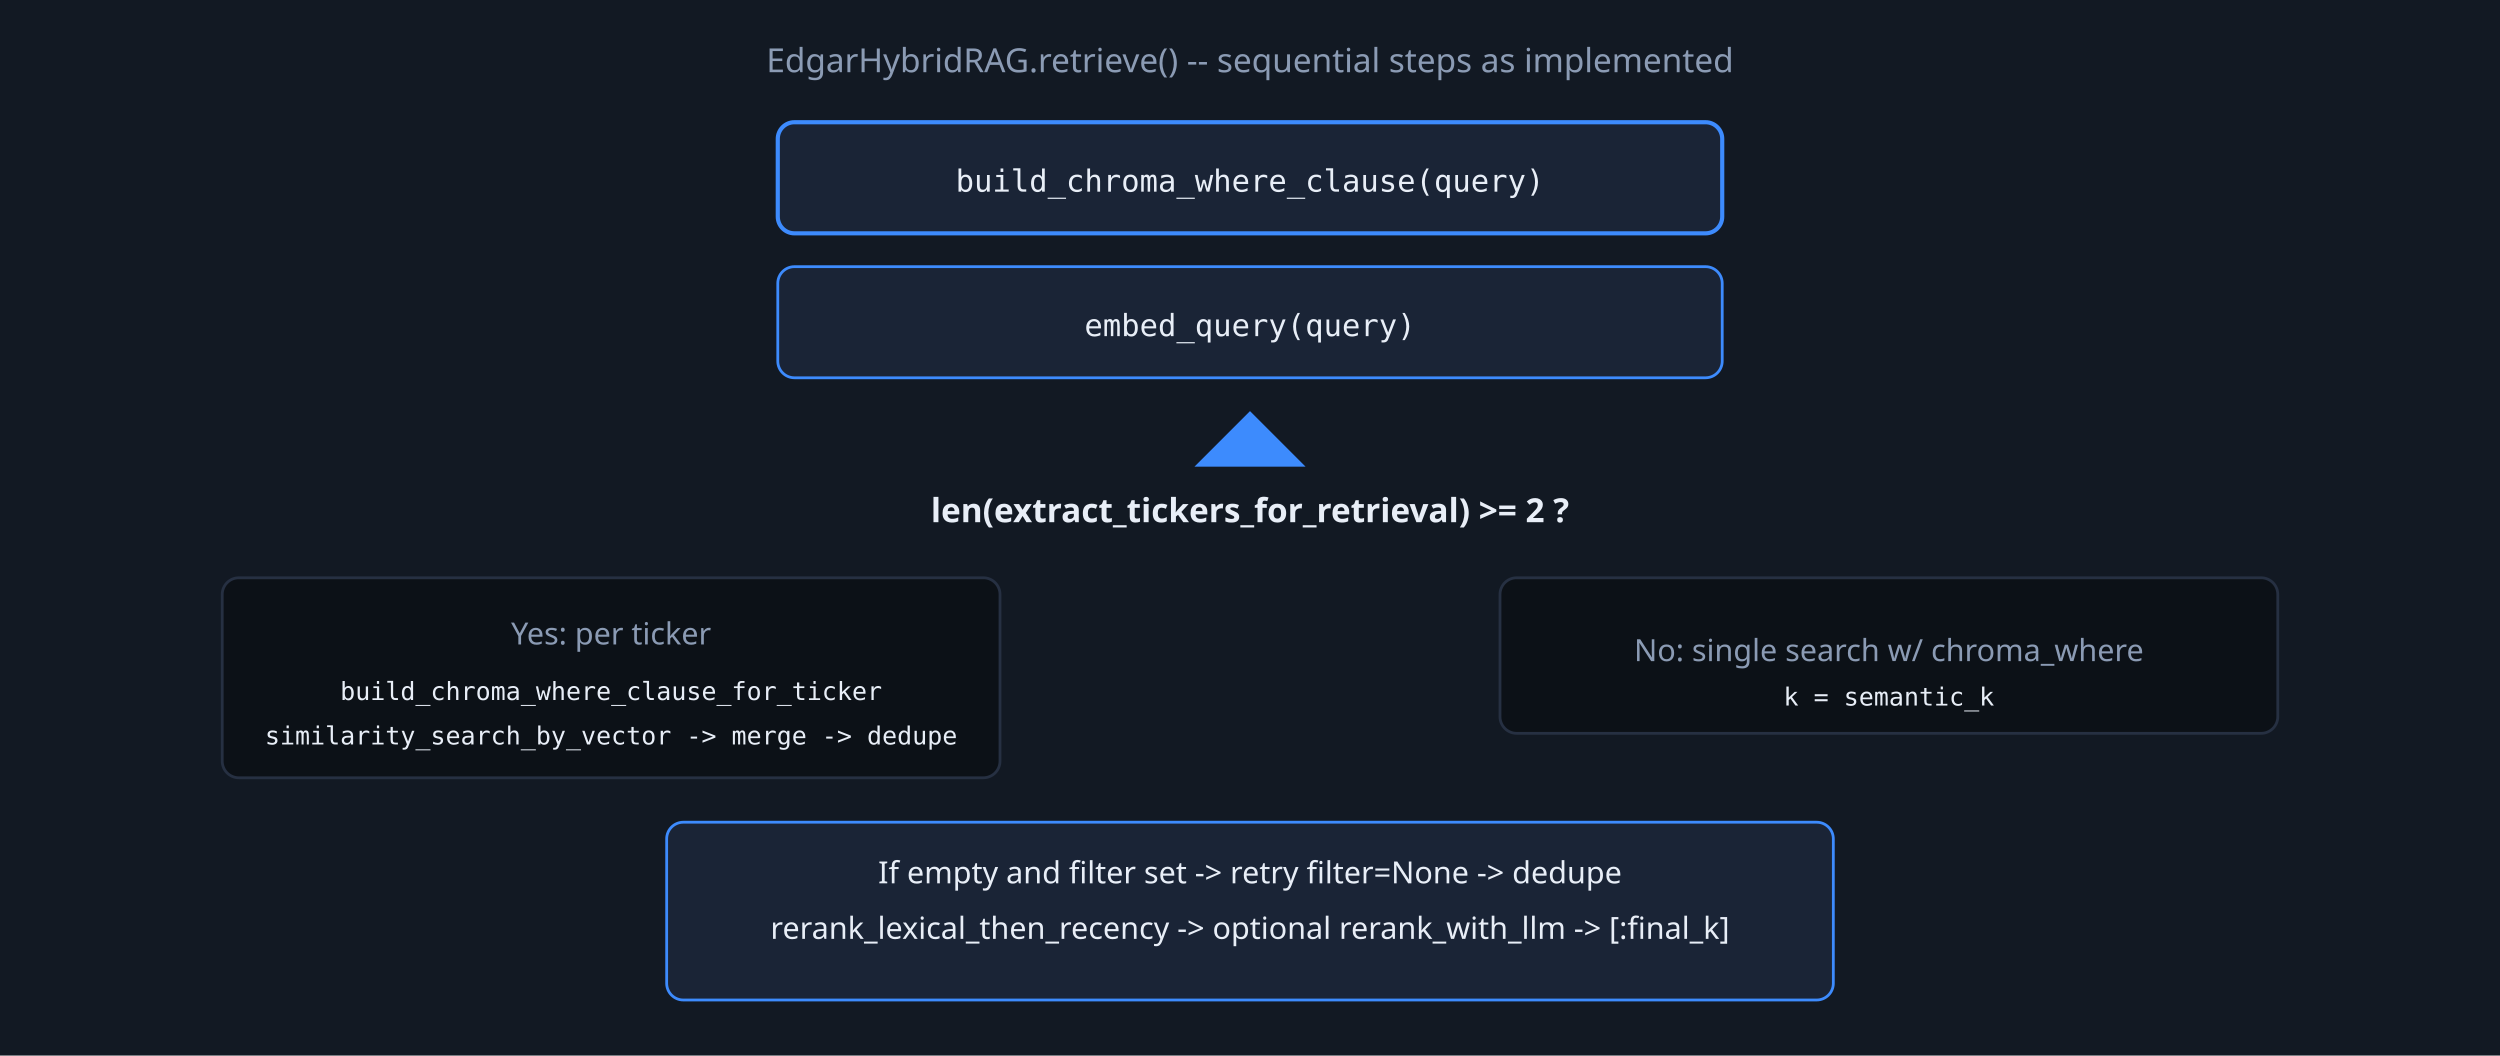
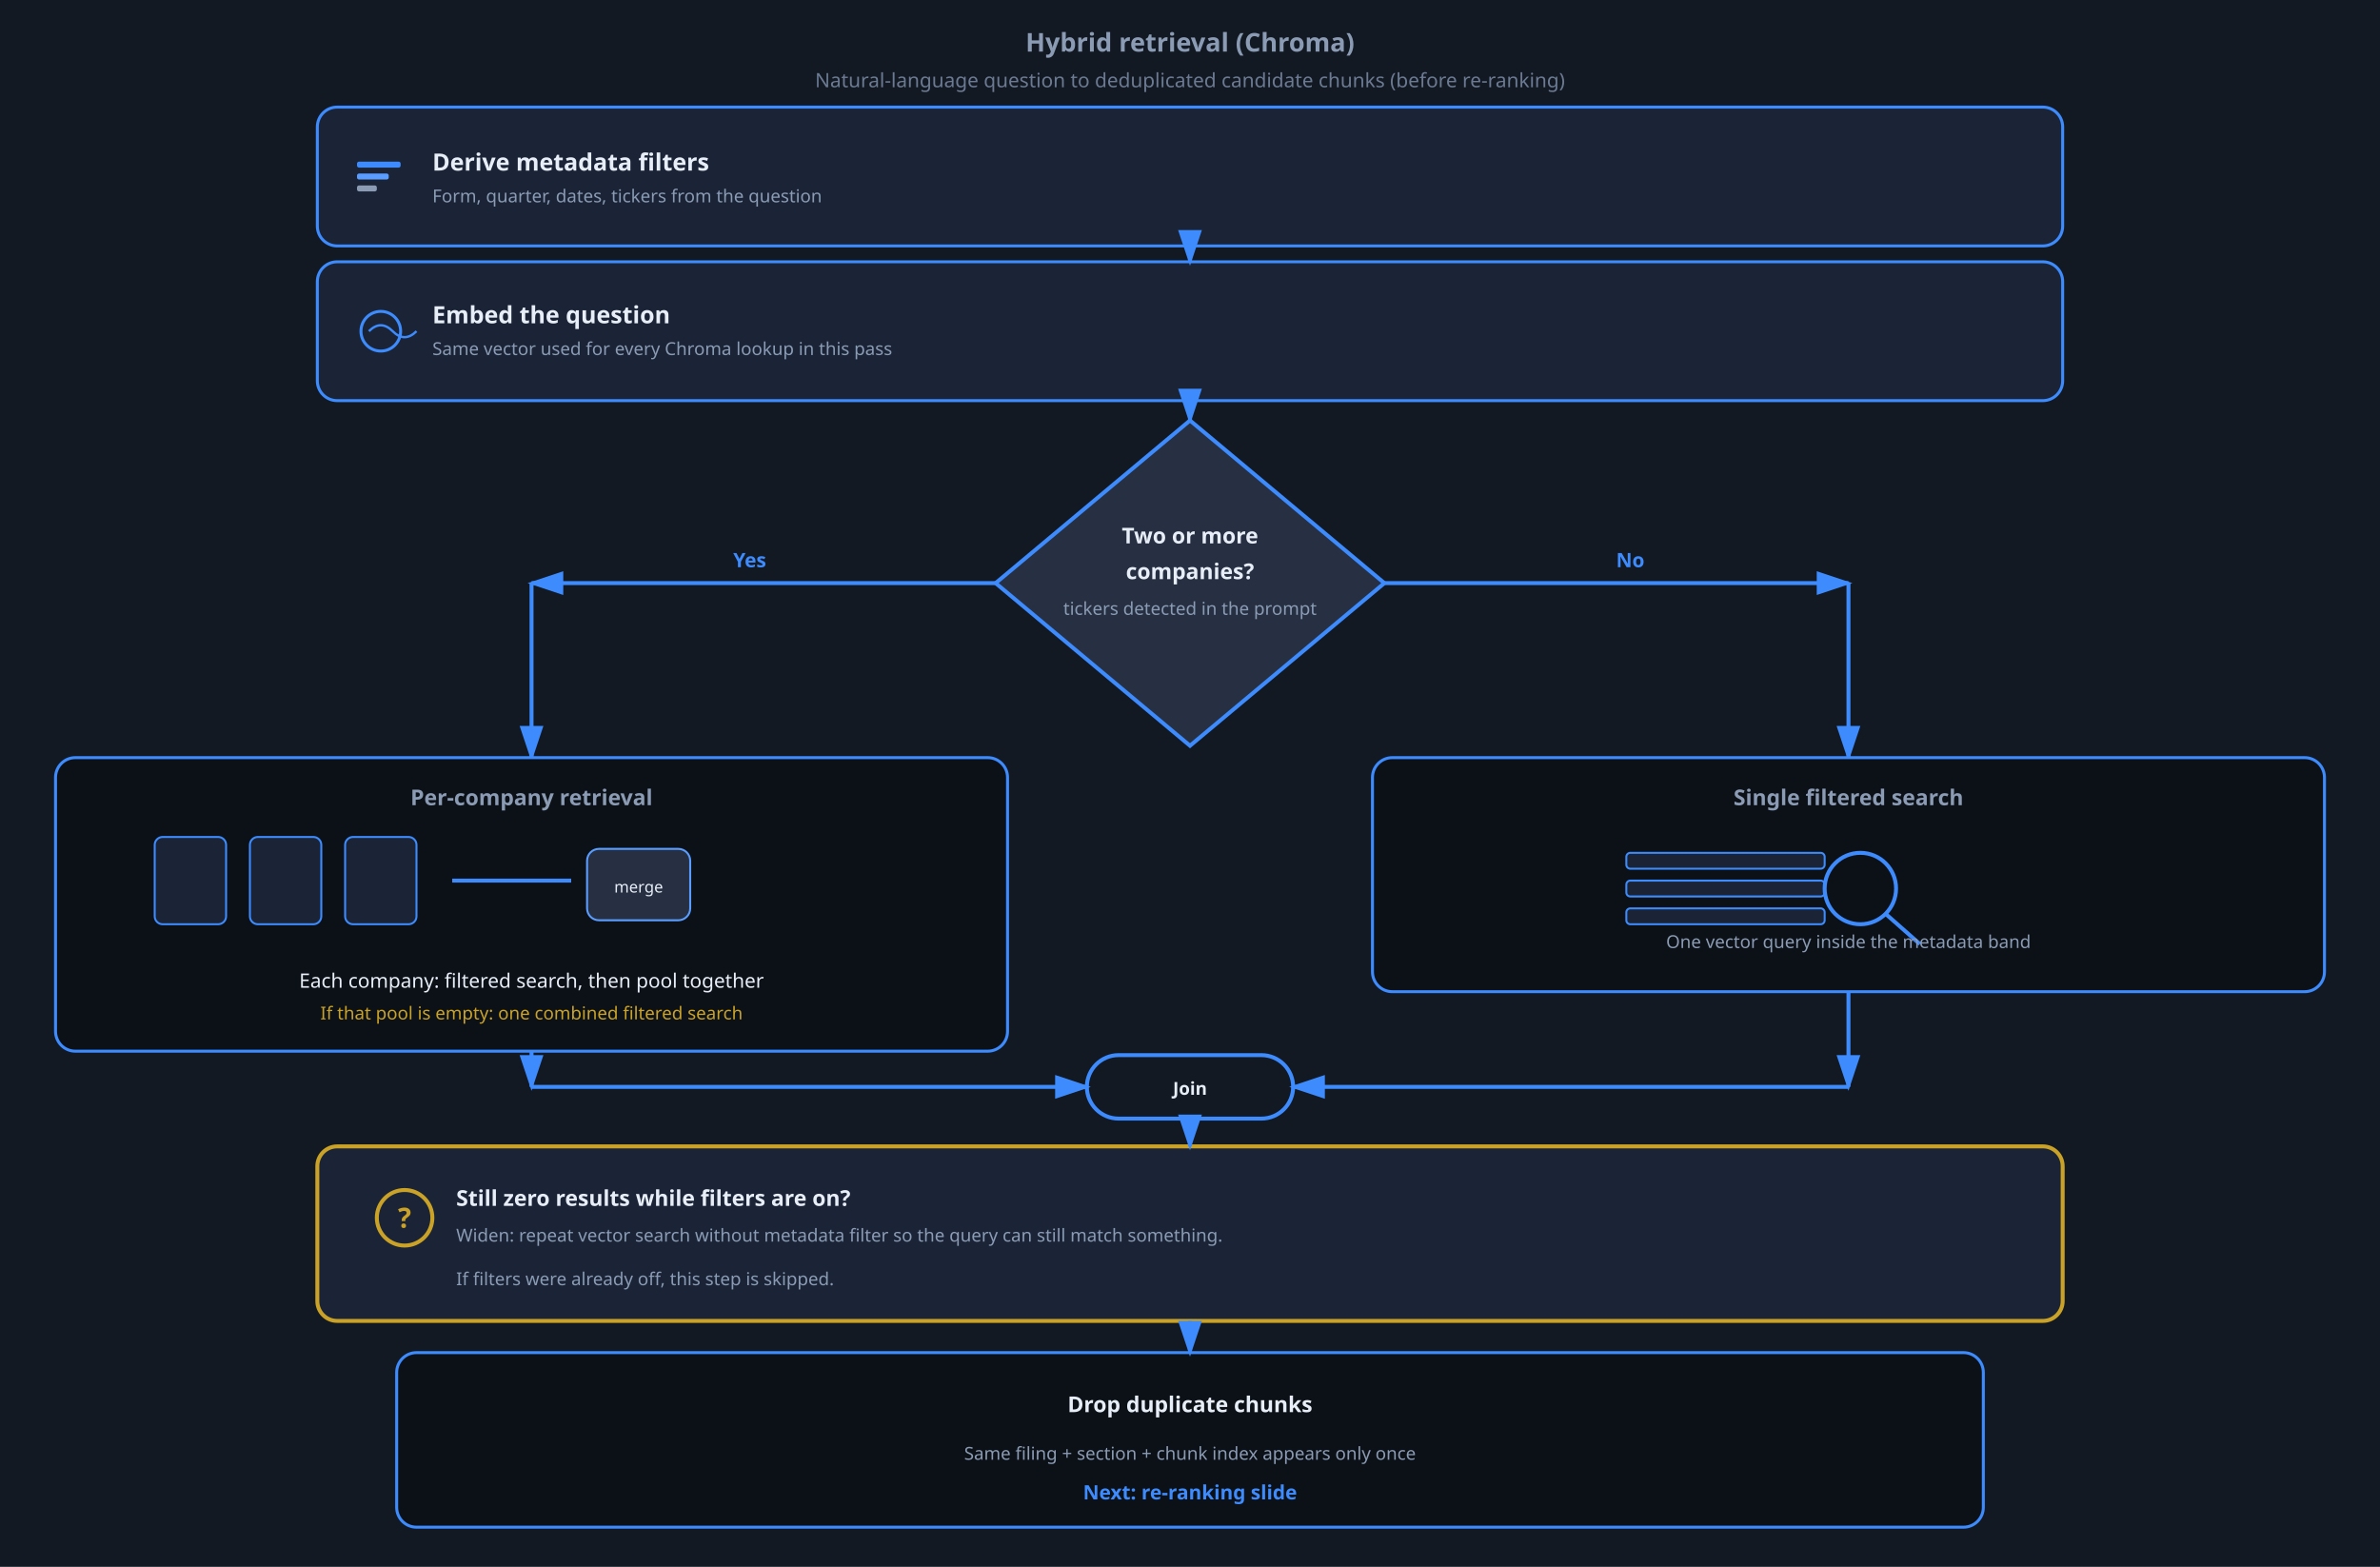
- <svg xmlns="http://www.w3.org/2000/svg" viewBox="0 0 900 380" role="img" aria-labelledby="tr">
-   <rect width="900" height="380" fill="#121923" />
-   <text x="450" y="26" fill="#8b9bb4" font-family="Segoe UI,system-ui,sans-serif" font-size="12" text-anchor="middle">EdgarHybridRAG.retrieve() -- sequential steps as implemented</text>
-   <rect x="280" y="44" width="340" height="40" rx="6" fill="#1a2436" stroke="#3d8bfd" stroke-width="1.5" />
-   <text x="450" y="69" fill="#e8eef7" font-family="Consolas,monospace" font-size="11" text-anchor="middle">build_chroma_where_clause(query)</text>
-   <rect x="280" y="96" width="340" height="40" rx="6" fill="#1a2436" stroke="#3d8bfd" />
-   <text x="450" y="121" fill="#e8eef7" font-family="Consolas,monospace" font-size="11" text-anchor="middle">embed_query(query)</text>
-   <polygon points="450,148 430,168 470,168" fill="#3d8bfd" />
-   <text x="450" y="188" fill="#e8eef7" font-family="Segoe UI,system-ui,sans-serif" font-size="12" font-weight="600" text-anchor="middle">len(extract_tickers_for_retrieval) &gt;= 2 ?</text>
-   <rect x="80" y="208" width="280" height="72" rx="6" fill="#0c1117" stroke="#263042" />
-   <text x="220" y="232" fill="#8b9bb4" font-family="Segoe UI,system-ui,sans-serif" font-size="11" text-anchor="middle">Yes: per ticker</text>
-   <text x="220" y="252" fill="#e8eef7" font-family="Consolas,monospace" font-size="9" text-anchor="middle">build_chroma_where_clause_for_ticker</text>
-   <text x="220" y="268" fill="#e8eef7" font-family="Consolas,monospace" font-size="9" text-anchor="middle">similarity_search_by_vector -&gt; merge -&gt; dedupe</text>
-   <rect x="540" y="208" width="280" height="56" rx="6" fill="#0c1117" stroke="#263042" />
-   <text x="680" y="238" fill="#8b9bb4" font-family="Segoe UI,system-ui,sans-serif" font-size="11" text-anchor="middle">No: single search w/ chroma_where</text>
-   <text x="680" y="254" fill="#e8eef7" font-family="Consolas,monospace" font-size="9" text-anchor="middle">k = semantic_k</text>
-   <rect x="240" y="296" width="420" height="64" rx="6" fill="#1a2436" stroke="#3d8bfd" />
-   <text x="450" y="318" fill="#e8eef7" font-family="Segoe UI,system-ui,sans-serif" font-size="11" text-anchor="middle">If empty and filter set -&gt; retry filter=None -&gt; dedupe</text>
-   <text x="450" y="338" fill="#e8eef7" font-family="Segoe UI,system-ui,sans-serif" font-size="11" text-anchor="middle">rerank_lexical_then_recency -&gt; optional rerank_with_llm -&gt; [:final_k]</text>
+ <svg xmlns="http://www.w3.org/2000/svg" viewBox="0 0 1200 790" role="img" aria-labelledby="rt">
+   <defs>
+     <marker id="arr" markerWidth="9" markerHeight="9" refX="8" refY="3" orient="auto">
+       <path d="M0,0 L9,3 L0,6 Z" fill="#3d8bfd" />
+     </marker>
+   </defs>
+   <rect width="1200" height="790" fill="#121923" />
+   <text x="600" y="26" fill="#8b9bb4" font-family="Segoe UI,system-ui,sans-serif" font-size="13" font-weight="600" text-anchor="middle">Hybrid retrieval (Chroma)</text>
+   <text x="600" y="44" fill="#6b7a92" font-family="Segoe UI,system-ui,sans-serif" font-size="10" text-anchor="middle">Natural-language question to deduplicated candidate chunks (before re-ranking)</text>
+   <rect x="160" y="54" width="880" height="70" rx="10" fill="#1a2436" stroke="#3d8bfd" stroke-width="1.5" />
+   <g transform="translate(180, 71.5)" aria-hidden="true">
+     <rect x="0" y="10" width="22" height="3" rx="1" fill="#3d8bfd" />
+     <rect x="0" y="16" width="16" height="3" rx="1" fill="#5a9dff" />
+     <rect x="0" y="22" width="10" height="3" rx="1" fill="#8b9bb4" />
+   </g>
+   <text x="218" y="86" fill="#e8eef7" font-family="Segoe UI,system-ui,sans-serif" font-size="12" font-weight="600" text-anchor="start">Derive metadata filters</text>
+   <text x="218" y="102" fill="#8b9bb4" font-family="Segoe UI,system-ui,sans-serif" font-size="9" text-anchor="start">Form, quarter, dates, tickers from the question</text>
+   <rect x="160" y="132" width="880" height="70" rx="10" fill="#1a2436" stroke="#3d8bfd" stroke-width="1.5" />
+   <g transform="translate(180, 145)" aria-hidden="true">
+     <circle cx="12" cy="22" r="10" stroke="#3d8bfd" stroke-width="1.5" fill="none" />
+     <path d="M6,22 Q12,16 18,22 T30,22" fill="none" stroke="#3d8bfd" stroke-width="1.2" />
+   </g>
+   <text x="218" y="163" fill="#e8eef7" font-family="Segoe UI,system-ui,sans-serif" font-size="12" font-weight="600" text-anchor="start">Embed the question</text>
+   <text x="218" y="179" fill="#8b9bb4" font-family="Segoe UI,system-ui,sans-serif" font-size="9" text-anchor="start">Same vector used for every Chroma lookup in this pass</text>
+   <line x1="600" y1="124" x2="600" y2="132" stroke="#3d8bfd" stroke-width="2" marker-end="url(#arr)" />
+   <line x1="600" y1="202" x2="600" y2="212" stroke="#3d8bfd" stroke-width="2" marker-end="url(#arr)" />
+   <polygon points="600,212 502,294 600,376 698,294" fill="#263042" stroke="#3d8bfd" stroke-width="2" />
+   <text x="600" y="274" fill="#e8eef7" font-family="Segoe UI,system-ui,sans-serif" font-size="11" font-weight="600" text-anchor="middle">Two or more</text>
+   <text x="600" y="292" fill="#e8eef7" font-family="Segoe UI,system-ui,sans-serif" font-size="11" font-weight="600" text-anchor="middle">companies?</text>
+   <text x="600" y="310" fill="#8b9bb4" font-family="Segoe UI,system-ui,sans-serif" font-size="9" text-anchor="middle">tickers detected in the prompt</text>
+   <text x="378" y="286" fill="#3d8bfd" font-family="Segoe UI,sans-serif" font-size="10" font-weight="600" text-anchor="middle">Yes</text>
+   <line x1="502" y1="294" x2="268" y2="294" stroke="#3d8bfd" stroke-width="2" marker-end="url(#arr)" />
+   <line x1="268" y1="294" x2="268" y2="382" stroke="#3d8bfd" stroke-width="2" marker-end="url(#arr)" />
+   <text x="822" y="286" fill="#3d8bfd" font-family="Segoe UI,sans-serif" font-size="10" font-weight="600" text-anchor="middle">No</text>
+   <line x1="698" y1="294" x2="932" y2="294" stroke="#3d8bfd" stroke-width="2" marker-end="url(#arr)" />
+   <line x1="932" y1="294" x2="932" y2="382" stroke="#3d8bfd" stroke-width="2" marker-end="url(#arr)" />
+   <rect x="28" y="382" width="480" height="148" rx="10" fill="#0c1117" stroke="#3d8bfd" stroke-width="1.5" />
+   <text x="268" y="406" fill="#8b9bb4" font-family="Segoe UI,sans-serif" font-size="11" font-weight="600" text-anchor="middle">Per-company retrieval</text>
+   <g transform="translate(78,422)">
+     <rect x="0" y="0" width="36" height="44" rx="4" fill="#1a2436" stroke="#3d8bfd" />
+     <rect x="48" y="0" width="36" height="44" rx="4" fill="#1a2436" stroke="#3d8bfd" />
+     <rect x="96" y="0" width="36" height="44" rx="4" fill="#1a2436" stroke="#3d8bfd" />
+     <path d="M150,22 L210,22" stroke="#3d8bfd" stroke-width="2" />
+     <rect x="218" y="6" width="52" height="36" rx="6" fill="#263042" stroke="#5a9dff" />
+     <text x="244" y="28" fill="#e8eef7" font-family="Segoe UI,sans-serif" font-size="8" text-anchor="middle">merge</text>
+   </g>
+   <text x="268" y="498" fill="#e8eef7" font-family="Segoe UI,system-ui,sans-serif" font-size="10" text-anchor="middle">Each company: filtered search, then pool together</text>
+   <text x="268" y="514" fill="#c9a227" font-family="Segoe UI,system-ui,sans-serif" font-size="9" text-anchor="middle">If that pool is empty: one combined filtered search</text>
+   <rect x="692" y="382" width="480" height="118" rx="10" fill="#0c1117" stroke="#3d8bfd" stroke-width="1.5" />
+   <text x="932" y="406" fill="#8b9bb4" font-family="Segoe UI,sans-serif" font-size="11" font-weight="600" text-anchor="middle">Single filtered search</text>
+   <g transform="translate(820,418)">
+     <rect x="0" y="12" width="100" height="8" rx="2" fill="#1a2436" stroke="#3d8bfd" />
+     <rect x="0" y="26" width="100" height="8" rx="2" fill="#1a2436" stroke="#3d8bfd" />
+     <rect x="0" y="40" width="100" height="8" rx="2" fill="#1a2436" stroke="#3d8bfd" />
+     <circle cx="118" cy="30" r="18" fill="none" stroke="#3d8bfd" stroke-width="2" />
+     <line x1="131" y1="43" x2="148" y2="58" stroke="#3d8bfd" stroke-width="2" />
+   </g>
+   <text x="932" y="478" fill="#8b9bb4" font-family="Segoe UI,system-ui,sans-serif" font-size="9" text-anchor="middle">One vector query inside the metadata band</text>
+   <line x1="268" y1="530" x2="268" y2="548" stroke="#3d8bfd" stroke-width="2" marker-end="url(#arr)" />
+   <line x1="932" y1="500" x2="932" y2="548" stroke="#3d8bfd" stroke-width="2" marker-end="url(#arr)" />
+   <rect x="548" y="532" width="104" height="32" rx="16" fill="#121923" stroke="#3d8bfd" stroke-width="2" />
+   <line x1="268" y1="548" x2="548" y2="548" stroke="#3d8bfd" stroke-width="2" marker-end="url(#arr)" />
+   <line x1="932" y1="548" x2="652" y2="548" stroke="#3d8bfd" stroke-width="2" marker-end="url(#arr)" />
+   <text x="600" y="552" fill="#e8eef7" font-family="Segoe UI,sans-serif" font-size="9" font-weight="600" text-anchor="middle">Join</text>
+   <rect x="160" y="578" width="880" height="88" rx="10" fill="#1a2436" stroke="#c9a227" stroke-width="2" />
+   <g transform="translate(188,598)">
+     <circle cx="16" cy="16" r="14" fill="none" stroke="#c9a227" stroke-width="2" />
+     <text x="16" y="21" fill="#c9a227" font-family="Segoe UI,sans-serif" font-size="14" font-weight="700" text-anchor="middle">?</text>
+   </g>
+   <text x="230" y="608" fill="#e8eef7" font-family="Segoe UI,sans-serif" font-size="11" font-weight="600">Still zero results while filters are on?</text>
+   <text x="230" y="626" fill="#8b9bb4" font-family="Segoe UI,sans-serif" font-size="9">Widen: repeat vector search without metadata filter so the query can still match something.</text>
+   <text x="230" y="648" fill="#8b9bb4" font-family="Segoe UI,sans-serif" font-size="9">If filters were already off, this step is skipped.</text>
+   <line x1="600" y1="564" x2="600" y2="578" stroke="#3d8bfd" stroke-width="2" marker-end="url(#arr)" />
+   <rect x="200" y="682" width="800" height="88" rx="10" fill="#0c1117" stroke="#3d8bfd" stroke-width="1.5" />
+   <text x="600" y="712" fill="#e8eef7" font-family="Segoe UI,sans-serif" font-size="11" font-weight="600" text-anchor="middle">Drop duplicate chunks</text>
+   <text x="600" y="736" fill="#8b9bb4" font-family="Segoe UI,system-ui,sans-serif" font-size="9" text-anchor="middle">Same filing + section + chunk index appears only once</text>
+   <text x="600" y="756" fill="#3d8bfd" font-family="Segoe UI,sans-serif" font-size="10" font-weight="600" text-anchor="middle">Next: re-ranking slide</text>
+   <line x1="600" y1="666" x2="600" y2="682" stroke="#3d8bfd" stroke-width="2" marker-end="url(#arr)" />
</svg>
